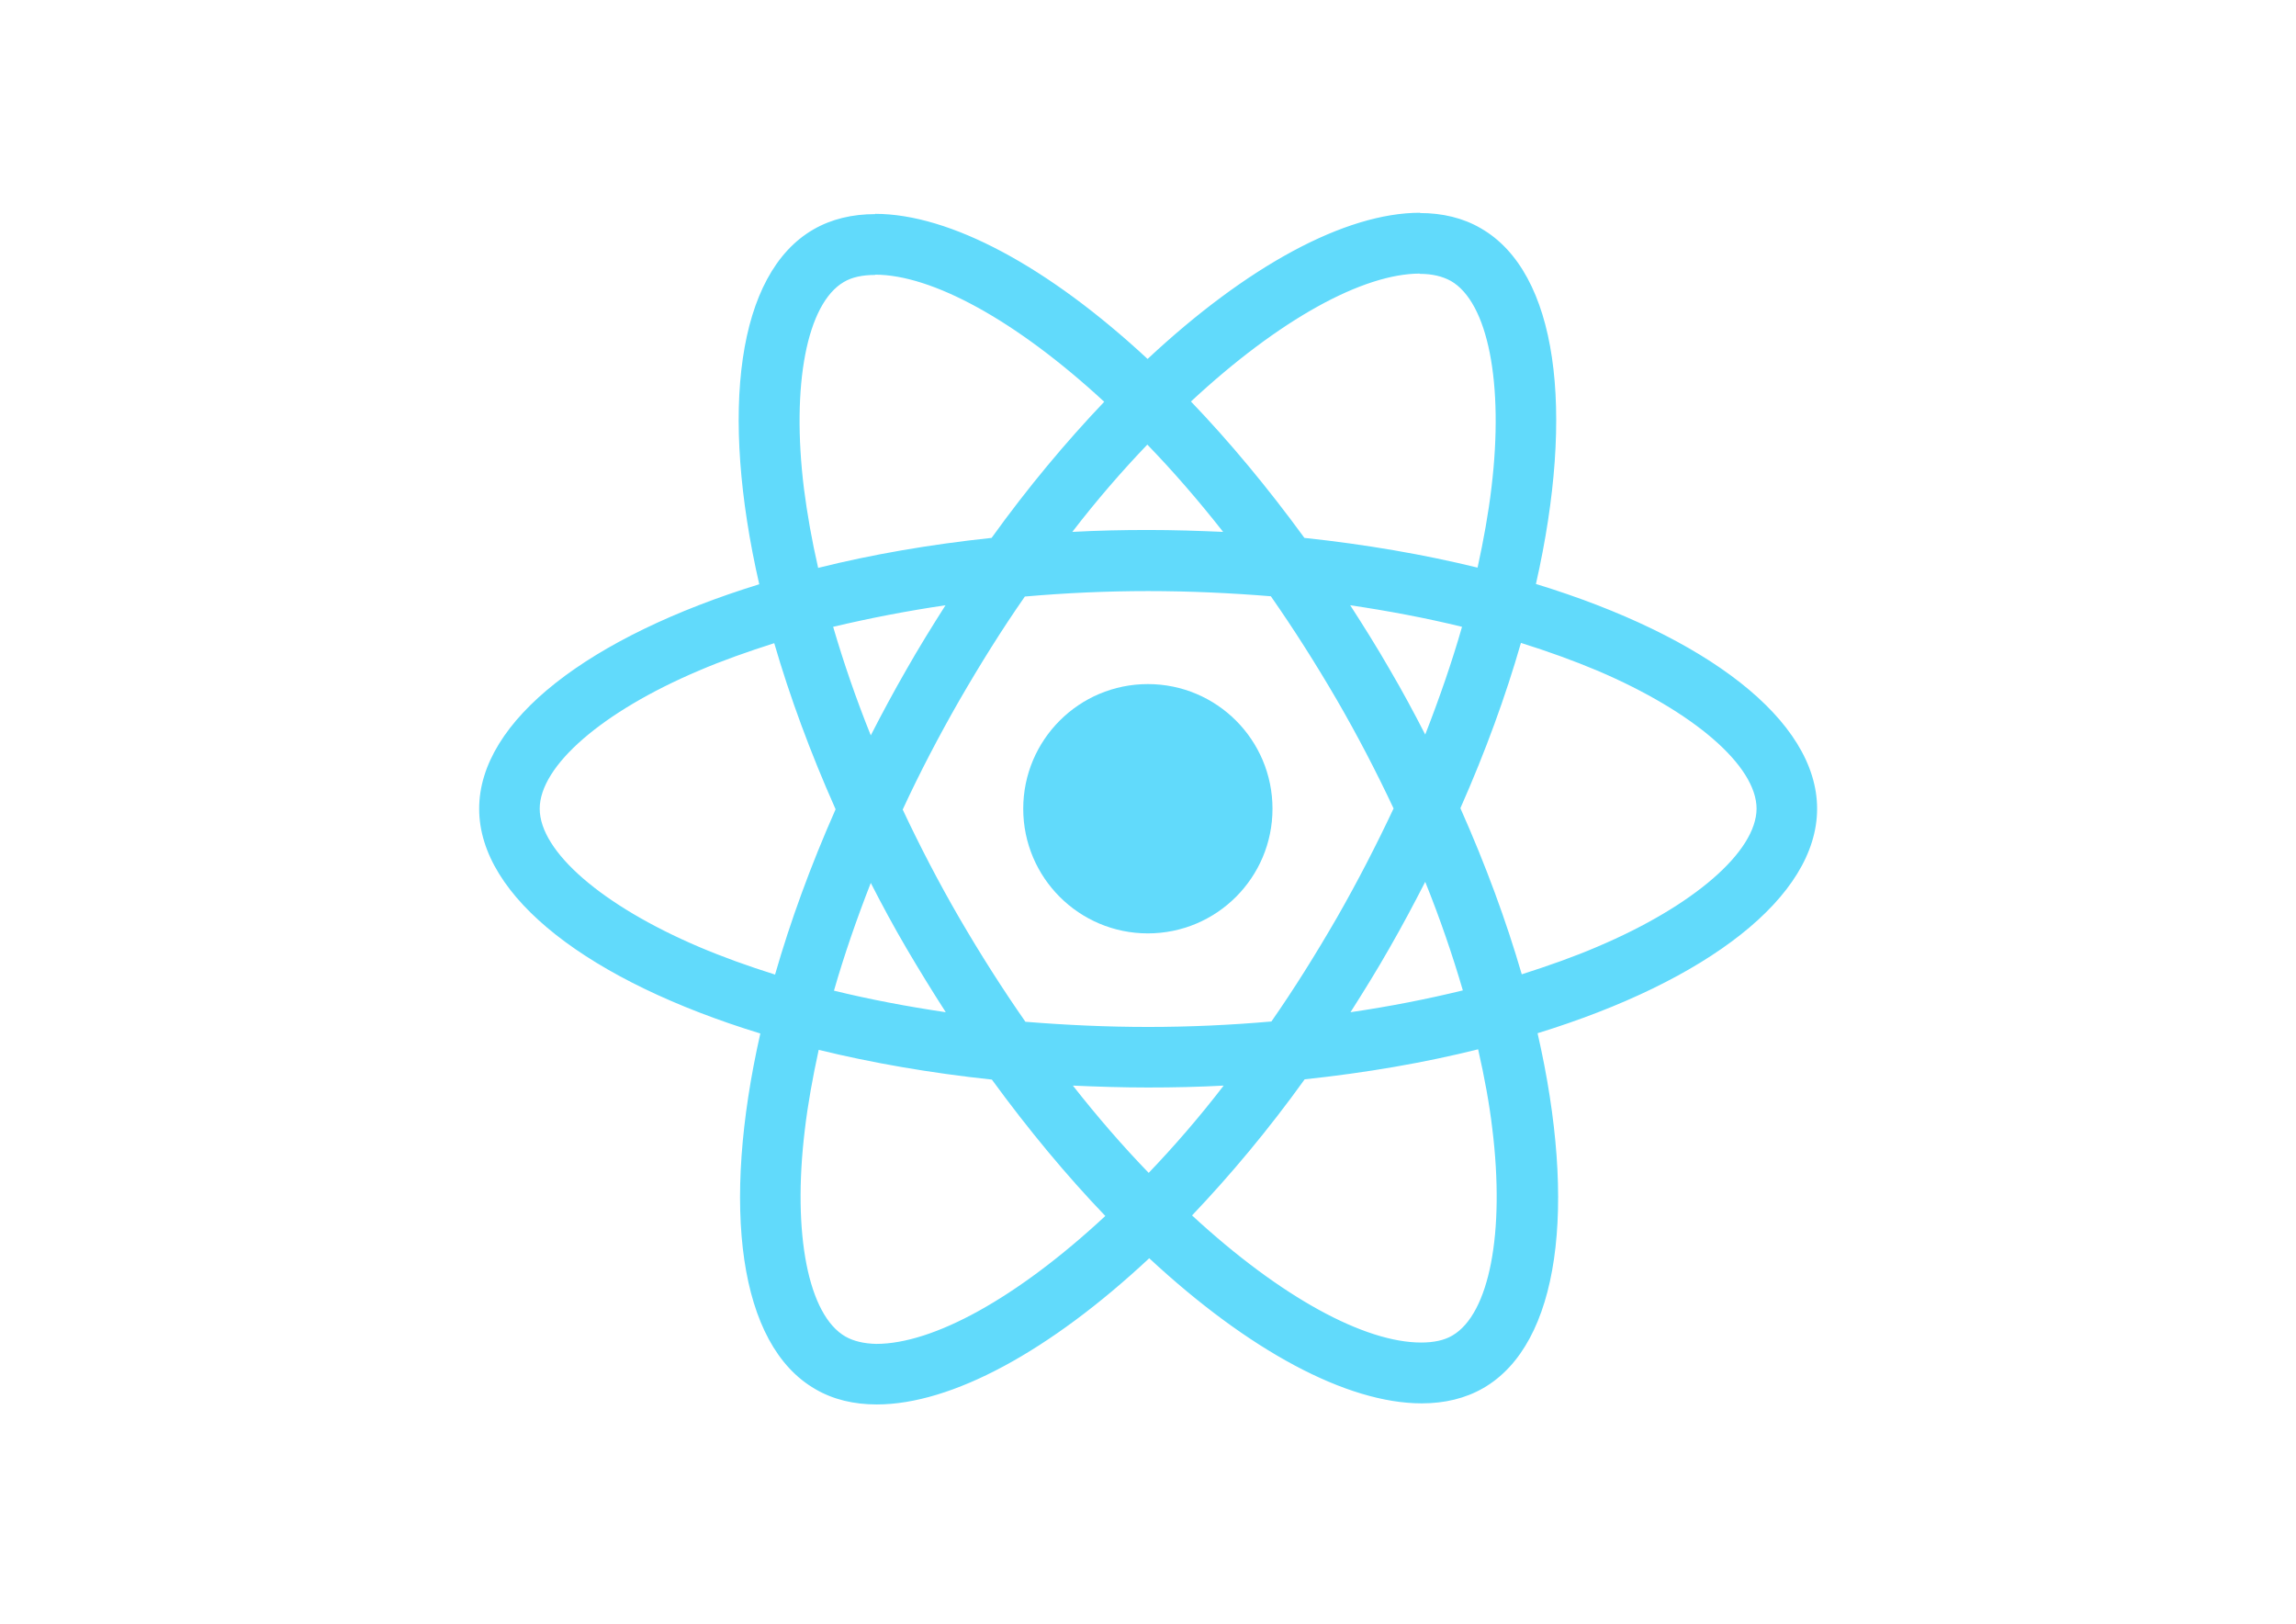
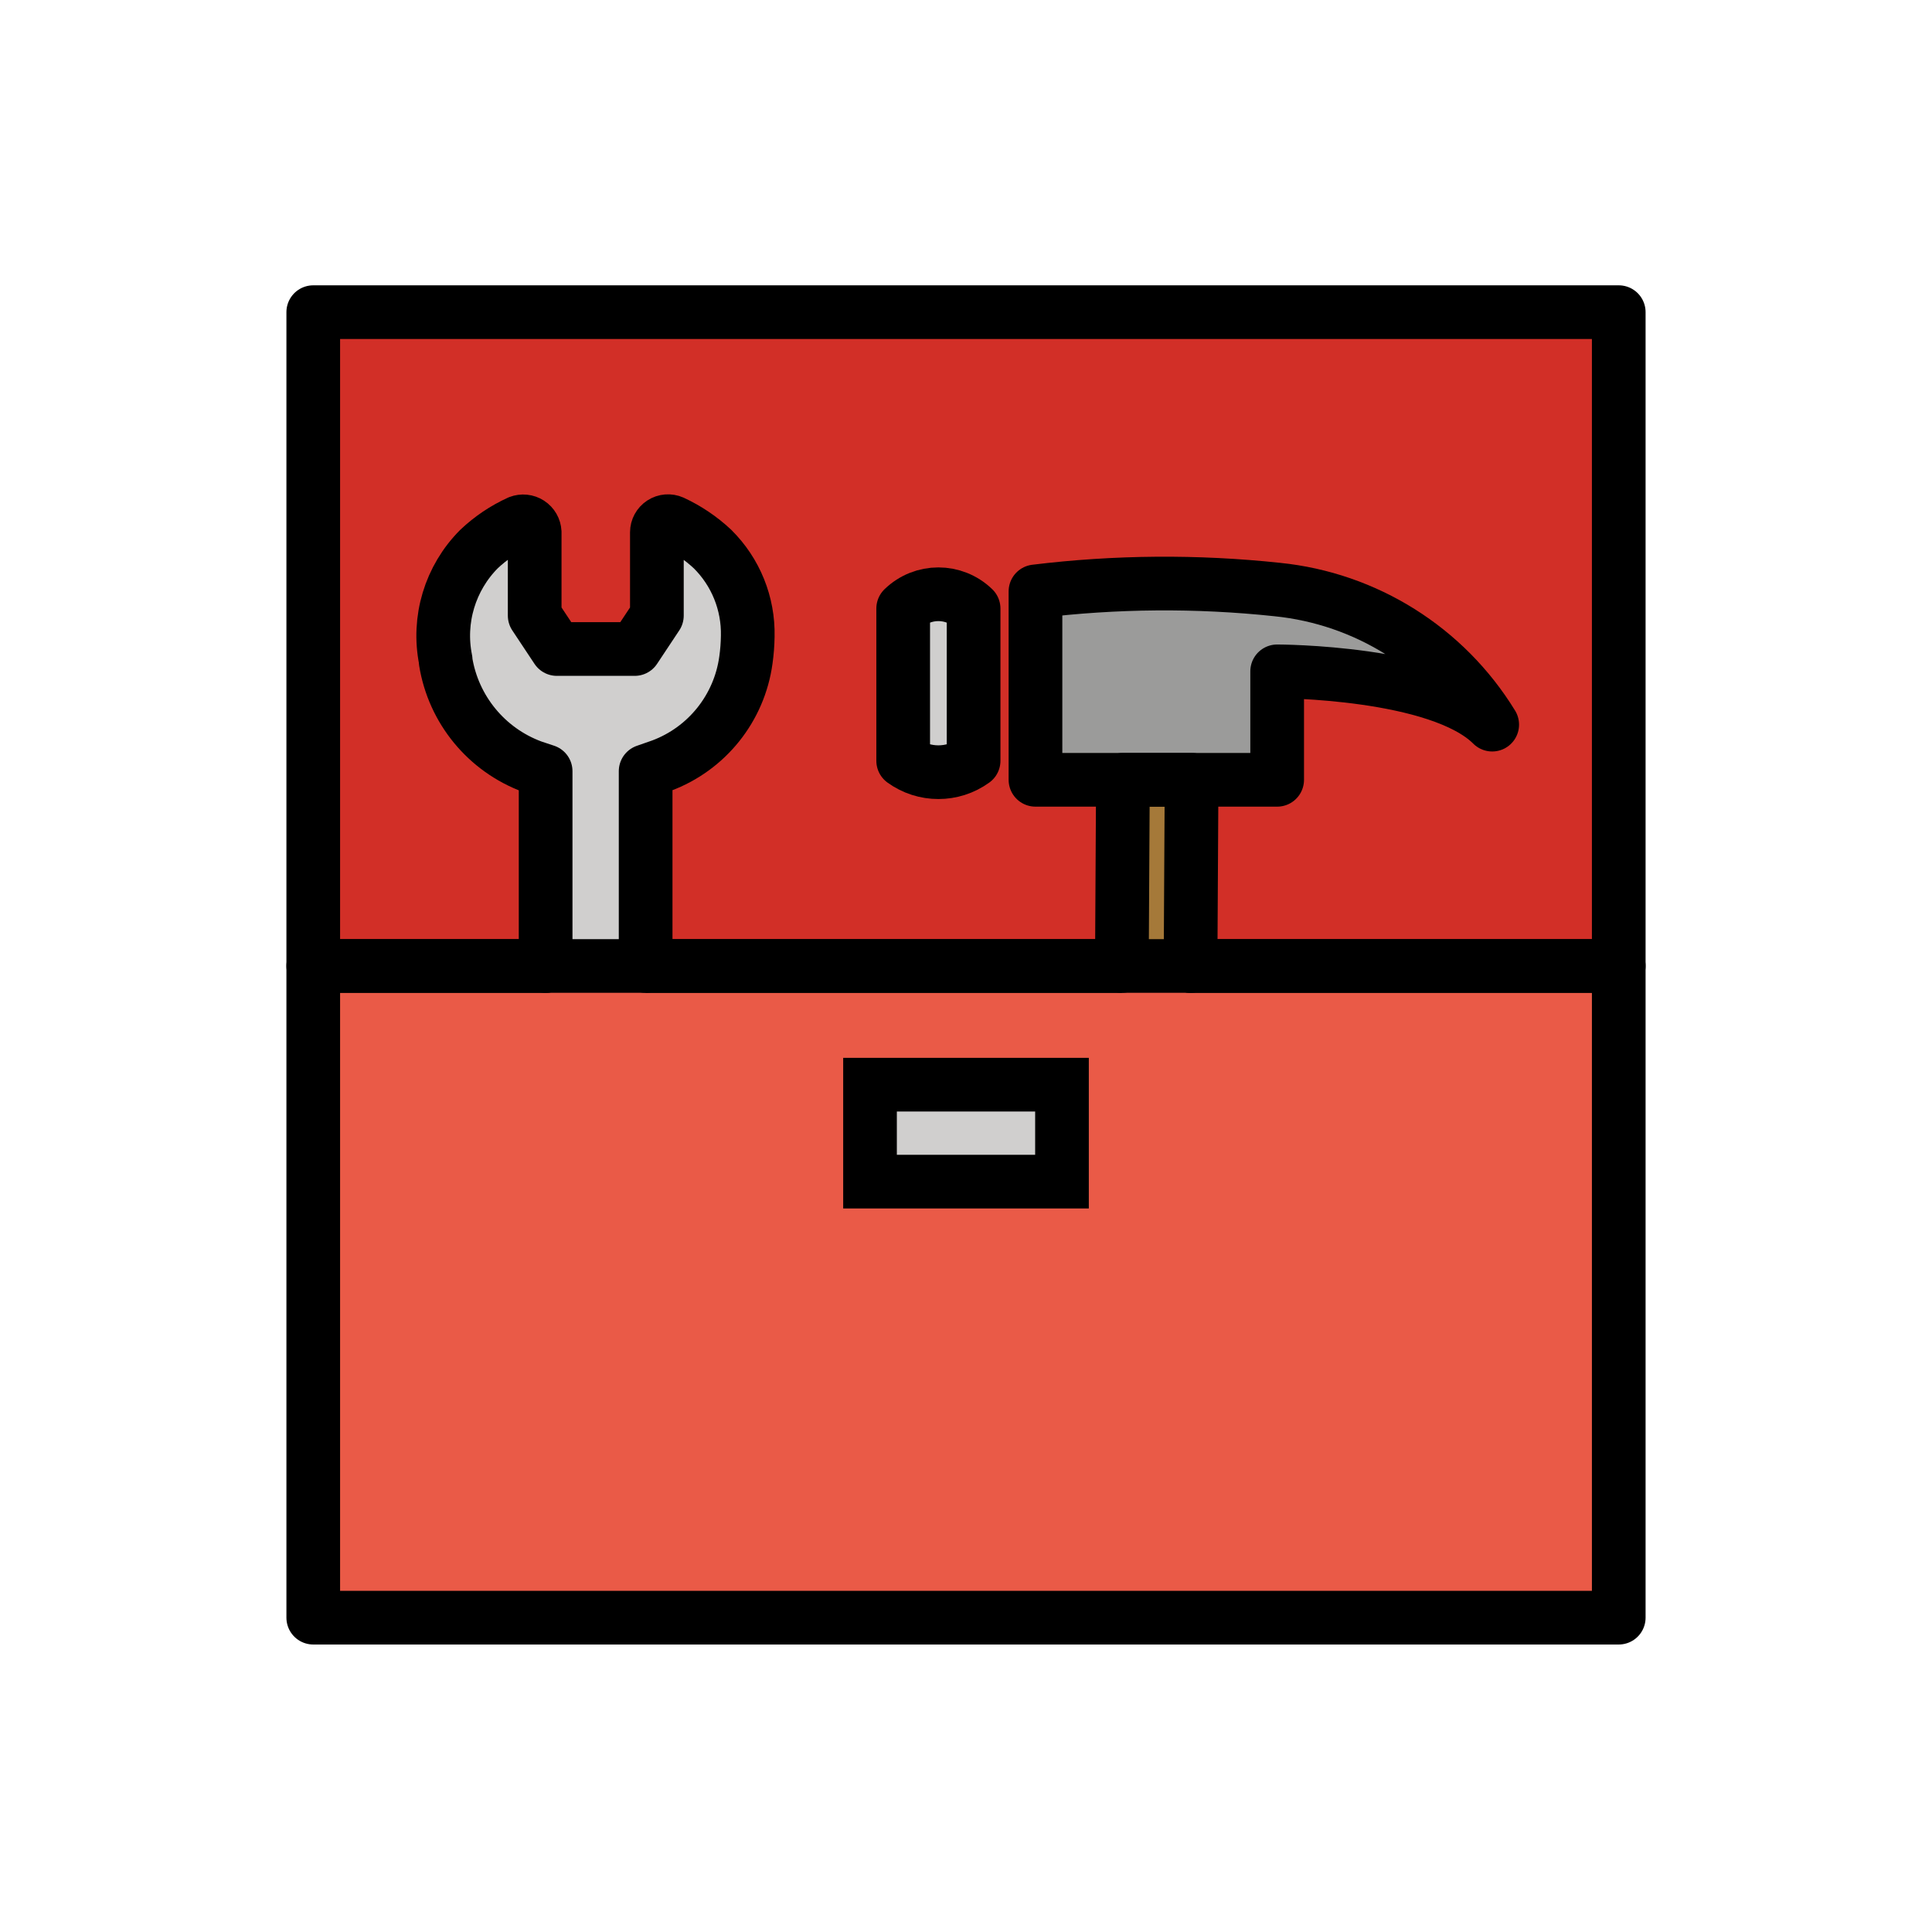
- <svg xmlns="http://www.w3.org/2000/svg" viewBox="0 0 841.9 595.3">
-   <g fill="#61DAFB">
-     <path d="M666.3 296.5c0-32.5-40.7-63.3-103.1-82.4 14.4-63.6 8-114.2-20.2-130.4-6.5-3.8-14.1-5.6-22.4-5.6v22.3c4.6 0 8.3.9 11.4 2.6 13.6 7.8 19.5 37.5 14.9 75.7-1.1 9.4-2.9 19.3-5.1 29.4-19.6-4.8-41-8.5-63.5-10.9-13.5-18.5-27.5-35.3-41.6-50 32.6-30.3 63.2-46.9 84-46.9V78c-27.5 0-63.5 19.6-99.9 53.6-36.4-33.8-72.4-53.2-99.9-53.2v22.3c20.7 0 51.4 16.5 84 46.6-14 14.7-28 31.4-41.3 49.9-22.6 2.4-44 6.1-63.6 11-2.3-10-4-19.7-5.2-29-4.7-38.2 1.1-67.9 14.6-75.8 3-1.8 6.9-2.6 11.5-2.6V78.5c-8.4 0-16 1.8-22.6 5.6-28.1 16.2-34.4 66.7-19.9 130.1-62.2 19.2-102.7 49.9-102.7 82.3 0 32.5 40.7 63.3 103.1 82.4-14.4 63.6-8 114.2 20.2 130.4 6.5 3.8 14.1 5.6 22.5 5.6 27.5 0 63.5-19.6 99.9-53.6 36.4 33.8 72.4 53.2 99.9 53.2 8.4 0 16-1.8 22.6-5.6 28.1-16.2 34.4-66.7 19.9-130.1 62-19.1 102.5-49.9 102.5-82.3zm-130.2-66.7c-3.7 12.9-8.3 26.2-13.5 39.5-4.1-8-8.4-16-13.1-24-4.6-8-9.5-15.8-14.4-23.4 14.2 2.1 27.9 4.7 41 7.9zm-45.8 106.5c-7.8 13.5-15.8 26.3-24.1 38.2-14.9 1.3-30 2-45.2 2-15.1 0-30.2-.7-45-1.9-8.3-11.9-16.4-24.6-24.2-38-7.6-13.1-14.5-26.4-20.8-39.8 6.2-13.4 13.2-26.8 20.7-39.9 7.8-13.5 15.8-26.3 24.1-38.2 14.9-1.3 30-2 45.2-2 15.1 0 30.2.7 45 1.9 8.3 11.9 16.4 24.6 24.2 38 7.6 13.1 14.5 26.4 20.8 39.8-6.3 13.4-13.2 26.8-20.7 39.9zm32.3-13c5.4 13.4 10 26.8 13.8 39.8-13.1 3.2-26.9 5.9-41.2 8 4.9-7.7 9.8-15.6 14.4-23.7 4.6-8 8.9-16.1 13-24.1zM421.2 430c-9.3-9.6-18.6-20.3-27.8-32 9 .4 18.2.7 27.5.7 9.4 0 18.7-.2 27.8-.7-9 11.7-18.3 22.4-27.5 32zm-74.4-58.9c-14.2-2.1-27.9-4.7-41-7.9 3.7-12.9 8.3-26.2 13.5-39.5 4.1 8 8.4 16 13.1 24 4.7 8 9.5 15.8 14.4 23.4zM420.7 163c9.3 9.6 18.6 20.3 27.8 32-9-.4-18.2-.7-27.5-.7-9.4 0-18.7.2-27.8.7 9-11.7 18.3-22.4 27.5-32zm-74 58.9c-4.9 7.7-9.8 15.6-14.4 23.7-4.6 8-8.9 16-13 24-5.4-13.4-10-26.8-13.8-39.8 13.1-3.1 26.9-5.8 41.2-7.9zm-90.5 125.2c-35.4-15.1-58.3-34.9-58.3-50.6 0-15.7 22.9-35.6 58.3-50.6 8.6-3.7 18-7 27.7-10.1 5.7 19.6 13.2 40 22.5 60.9-9.2 20.8-16.6 41.1-22.2 60.6-9.9-3.1-19.3-6.5-28-10.2zM310 490c-13.6-7.8-19.5-37.5-14.9-75.7 1.1-9.4 2.9-19.3 5.1-29.4 19.6 4.8 41 8.5 63.5 10.9 13.5 18.5 27.5 35.3 41.6 50-32.6 30.3-63.2 46.9-84 46.9-4.5-.1-8.3-1-11.3-2.7zm237.2-76.2c4.7 38.2-1.1 67.9-14.6 75.8-3 1.8-6.9 2.6-11.5 2.6-20.7 0-51.4-16.5-84-46.6 14-14.7 28-31.4 41.3-49.9 22.6-2.4 44-6.1 63.6-11 2.3 10.1 4.1 19.8 5.2 29.1zm38.5-66.7c-8.6 3.7-18 7-27.7 10.1-5.7-19.6-13.2-40-22.5-60.9 9.2-20.8 16.6-41.1 22.2-60.6 9.9 3.1 19.3 6.5 28.1 10.2 35.4 15.1 58.3 34.9 58.3 50.6-.1 15.7-23 35.6-58.4 50.6zM320.8 78.4z" />
-     <circle cx="420.9" cy="296.5" r="45.7" />
-     <path d="M520.5 78.1z" />
+ <svg xmlns="http://www.w3.org/2000/svg" id="emoji" viewBox="0 0 72 72">
+   <g id="color">
+     <rect x="11.674" y="11.633" width="48.652" height="24.366" fill="#d22f27" />
+     <rect x="11.674" y="35.999" width="48.652" height="24.285" fill="#ea5a47" />
+     <polygon fill="#a57939" points="44.407 29.061 44.368 35.999 41.809 35.999 41.848 29.061 44.407 29.061" />
+     <path fill="#9b9b9a" d="M38.589,22.089V29.11h9.007V25.067s6.028,0,8.014,1.986a10.653,10.653,0,0,0-8.014-5.035A39.626,39.626,0,0,0,38.589,22.089Z" />
+     <path fill="#d0cfce" d="M36.283,22.727v5.674h0a2.235,2.235,0,0,1-2.624,0h0V22.727h0a1.884,1.884,0,0,1,2.624,0Z" />
+     <path fill="#d0cfce" d="M27.866,23.904a7.357,7.357,0,0,1-.068.905,4.993,4.993,0,0,1-3.153,3.98l-.584.204v7.006H20.334V28.993l-.496-.165a5.05,5.05,0,0,1-3.23-3.98V24.809a4.696,4.696,0,0,1,1.245-4.184,6.12,6.12,0,0,1,1.489-1.041.425.425,0,0,1,.584.379v3.143l.827,1.246h2.9l.827-1.246V19.963a.412.412,0,0,1,.584-.379,6.373,6.373,0,0,1,1.489,1.041A4.449,4.449,0,0,1,27.866,23.904Z" />
+     <rect x="32.423" y="40.423" width="7.154" height="3.613" fill="#d0cfce" />
+   </g>
+   <g id="line">
+     <rect x="11.674" y="11.633" width="48.652" height="24.366" fill="none" stroke="#000" stroke-linecap="round" stroke-linejoin="round" stroke-width="2" />
+     <g id="_">
+       <path fill="none" stroke="#000" stroke-linecap="round" stroke-linejoin="round" stroke-width="2.001" d="M20.334,35.999V28.74l-.496-.165a5.039,5.039,0,0,1-3.23-3.931V24.595A4.574,4.574,0,0,1,17.853,20.46a5.474,5.474,0,0,1,1.489-1.002.429.429,0,0,1,.584.379v3.104l.827,1.246h2.9l.827-1.246v-3.104a.416.416,0,0,1,.584-.379A5.679,5.679,0,0,1,26.552,20.46a4.429,4.429,0,0,1,1.314,3.25,7.037,7.037,0,0,1-.068.885,4.909,4.909,0,0,1-3.153,3.941l-.584.204v7.259" />
+     </g>
+     <polyline fill="none" stroke="#000" stroke-linecap="round" stroke-linejoin="round" stroke-width="2" points="44.368 35.999 60.326 35.999 60.326 60.286 11.674 60.286 11.674 35.999 20.334 35.999" />
+     <line x1="41.809" x2="24.061" y1="35.999" y2="35.999" fill="none" stroke="#000" stroke-miterlimit="10" stroke-width="2" />
+     <rect x="32.423" y="40.423" width="7.154" height="3.613" fill="none" stroke="#000" stroke-miterlimit="10" stroke-width="2" />
+     <g id="_2">
+       <g>
+         <polyline fill="none" stroke="#000" stroke-linecap="round" stroke-linejoin="round" stroke-width="2.001" points="44.368 35.999 44.407 29.061 41.848 29.061 41.809 35.999" />
+         <path fill="none" stroke="#000" stroke-linecap="round" stroke-linejoin="round" stroke-width="2.001" d="M38.589,22.04v7.021h9.007V25.019s6.028,0,8.014,1.986a10.653,10.653,0,0,0-8.014-5.035A39.628,39.628,0,0,0,38.589,22.04Z" />
+         <path fill="none" stroke="#000" stroke-linecap="round" stroke-linejoin="round" stroke-width="2.001" d="M36.283,22.678V28.352h0a2.236,2.236,0,0,1-2.624,0h0V22.678h0a1.884,1.884,0,0,1,2.624,0Z" />
+       </g>
+     </g>
  </g>
</svg>
